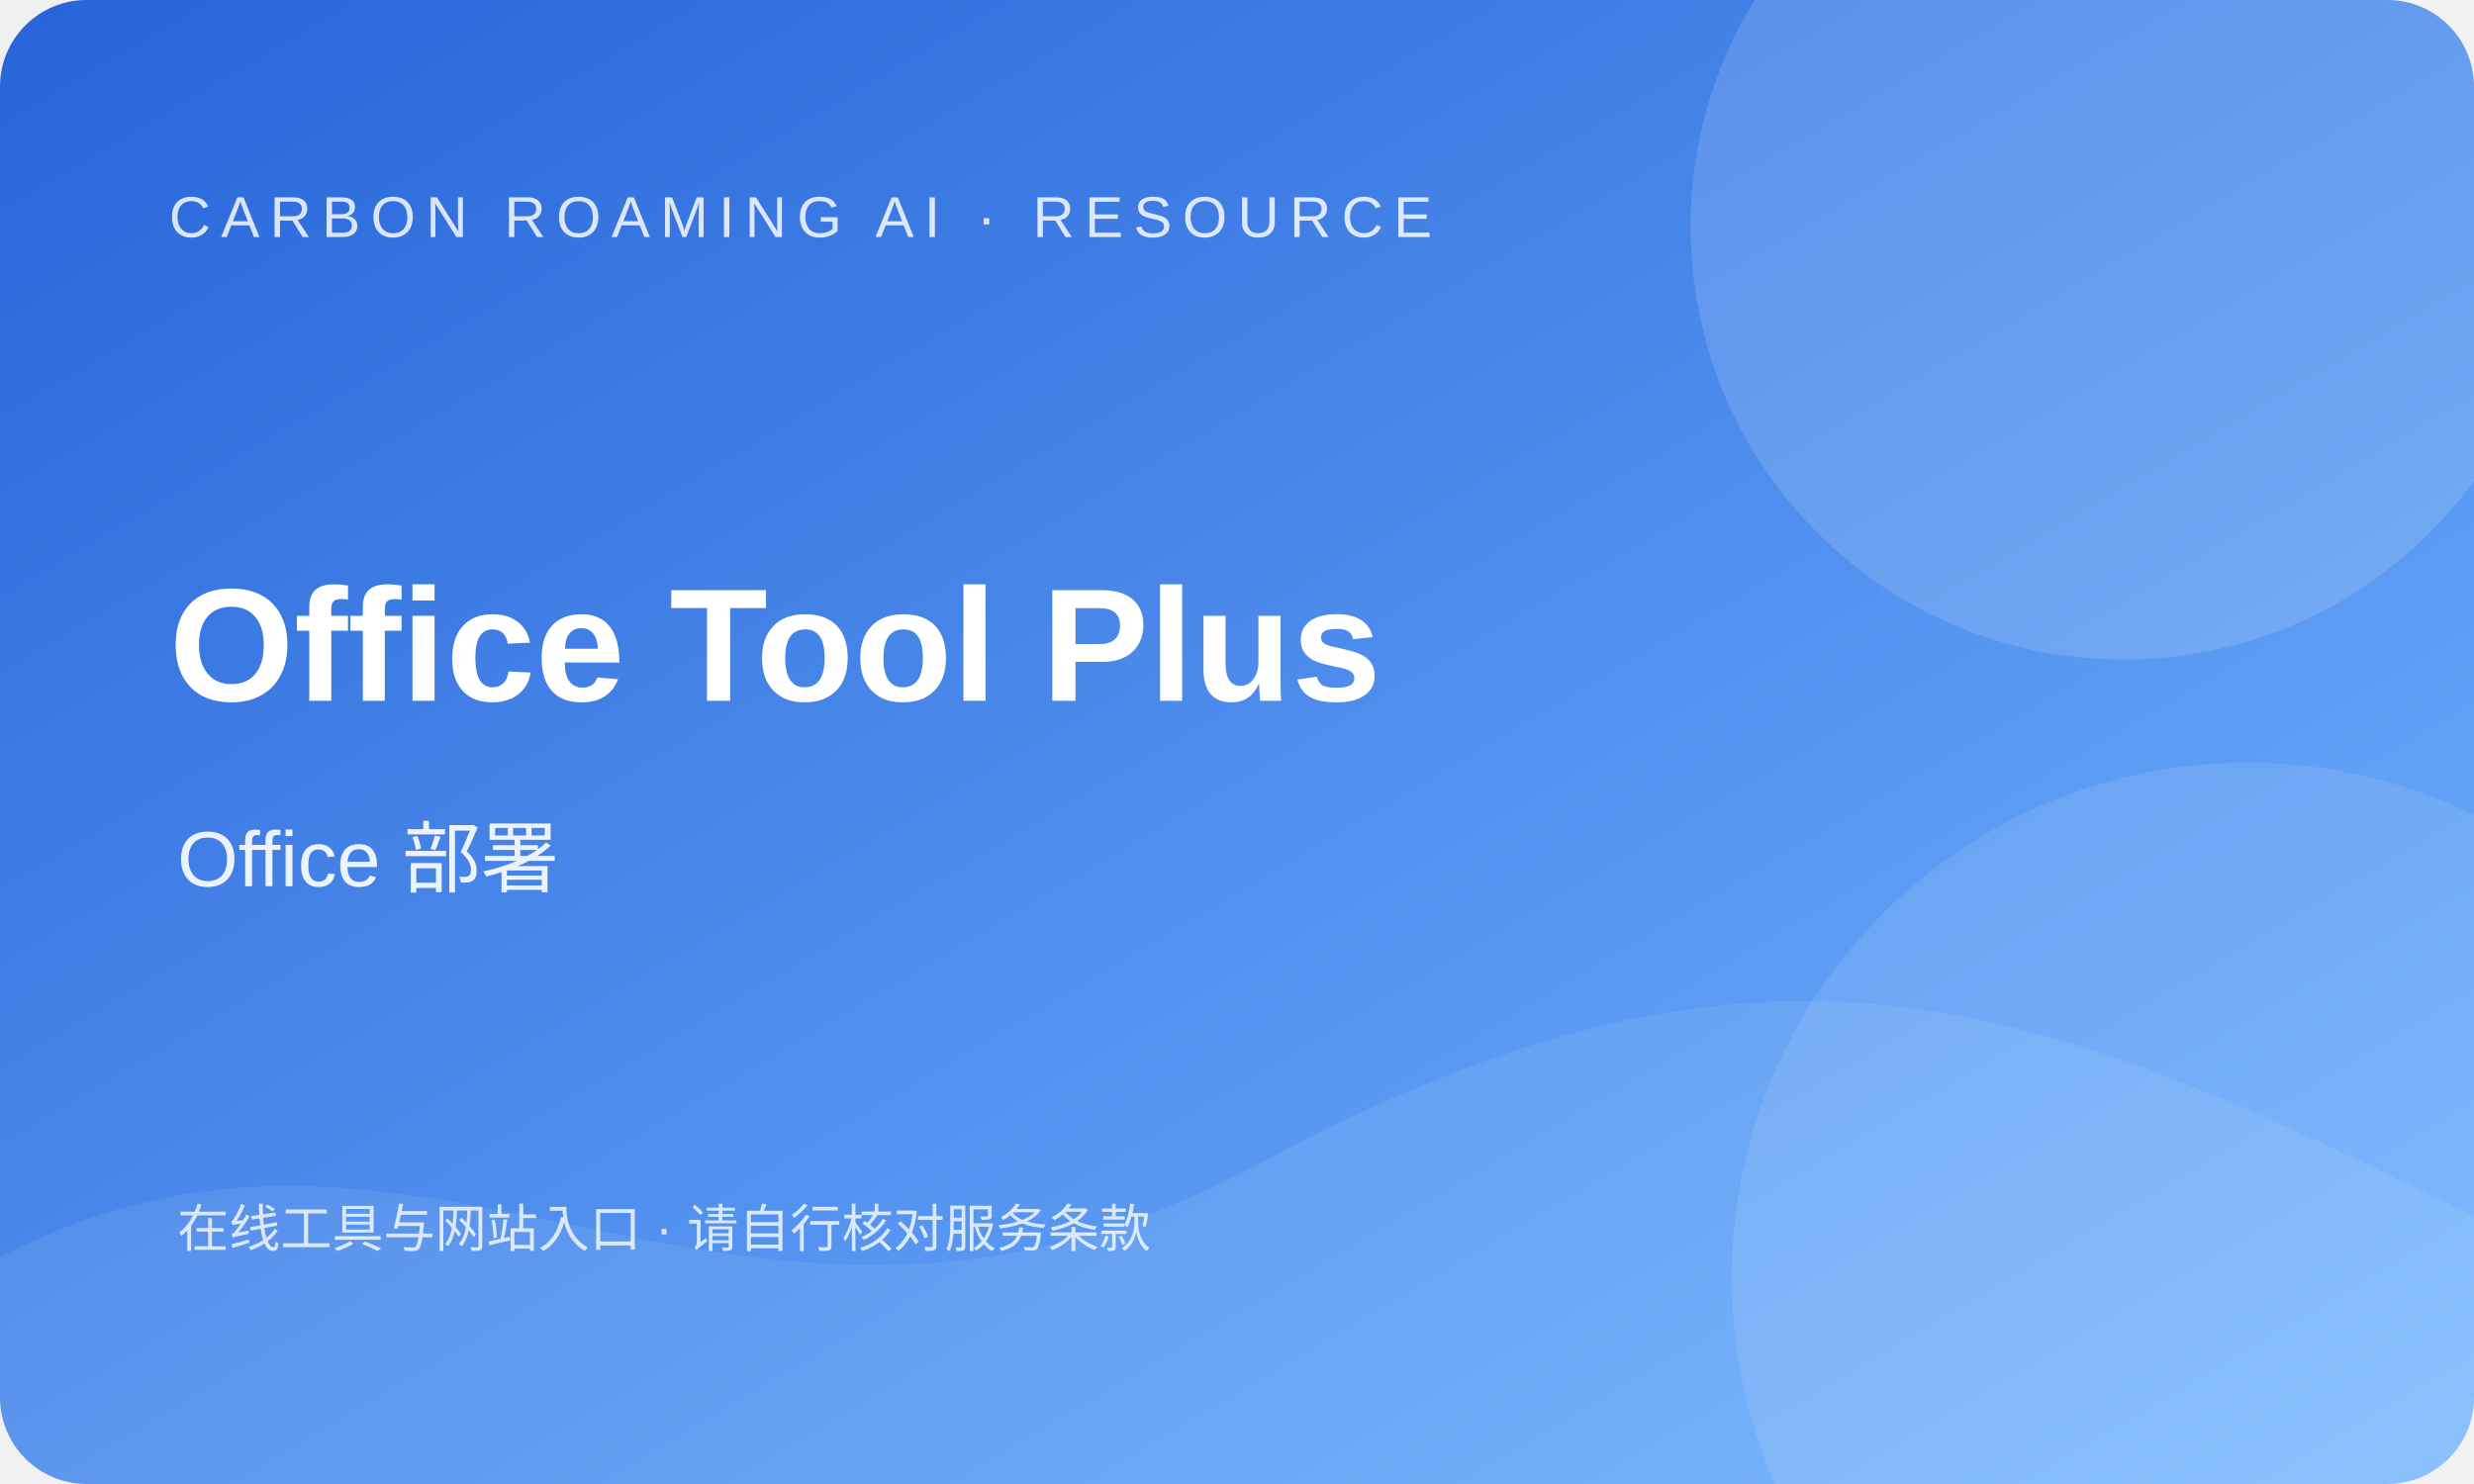
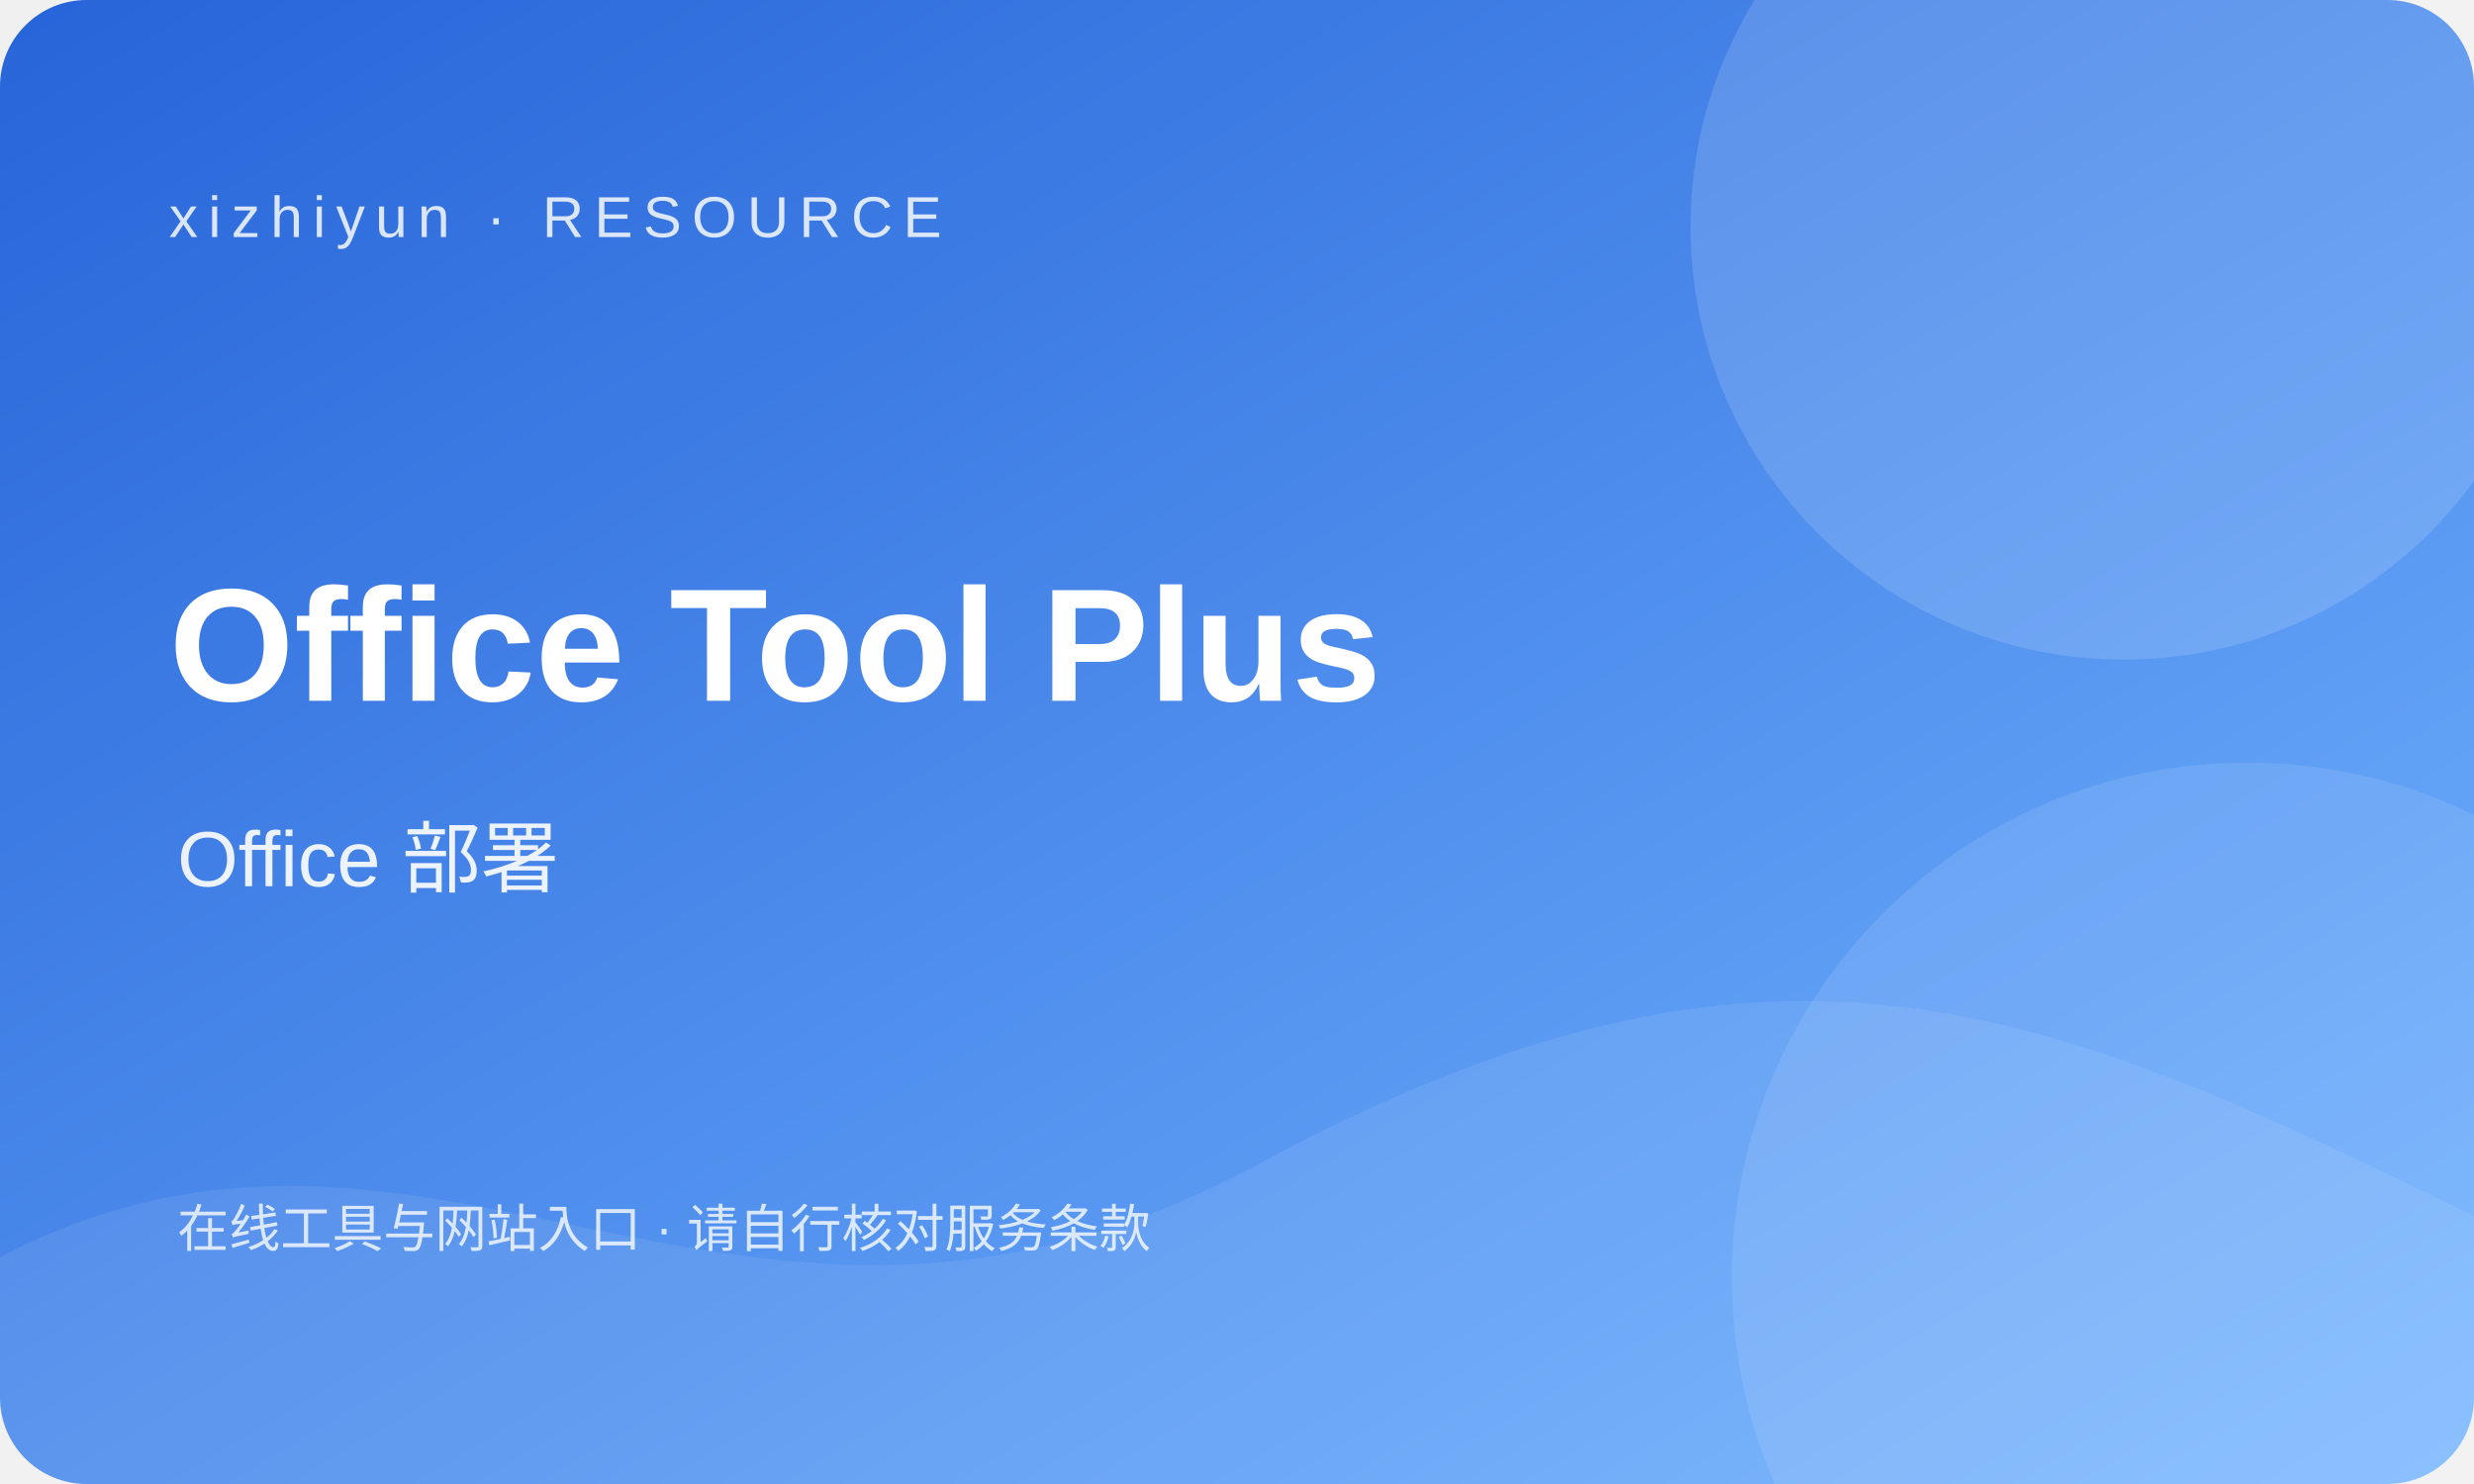
<svg xmlns="http://www.w3.org/2000/svg" viewBox="0 0 1200 720" role="img" aria-labelledby="title desc">
  <defs>
    <linearGradient id="bg" x1="0" y1="0" x2="1" y2="1">
      <stop offset="0" stop-color="#2764d9" />
      <stop offset="1" stop-color="#74b5ff" />
    </linearGradient>
  </defs>
  <rect width="1200" height="720" rx="42" fill="url(#bg)" />
  <circle cx="1030" cy="110" r="210" fill="#fff" fill-opacity=".14" />
  <circle cx="1090" cy="620" r="250" fill="#fff" fill-opacity=".1" />
  <path d="M0 610C210 500 360 700 610 565s380-78 590 25v130H0z" fill="#fff" fill-opacity=".08" />
-   <text x="82" y="115" fill="#fff" fill-opacity=".82" font-family="Arial, 'Microsoft YaHei', sans-serif" font-size="28" letter-spacing="5">CARBON ROAMING AI · RESOURCE</text>
+   <text x="82" y="115" fill="#fff" fill-opacity=".82" font-family="Arial, 'Microsoft YaHei', sans-serif" font-size="28" letter-spacing="5">xizhiyun · RESOURCE</text>
  <text x="82" y="340" fill="#fff" font-family="Arial, 'Microsoft YaHei', sans-serif" font-size="78" font-weight="800">Office Tool Plus</text>
  <text x="86" y="430" fill="#fff" fill-opacity=".9" font-family="Arial, 'Microsoft YaHei', sans-serif" font-size="38">Office 部署</text>
  <text x="86" y="605" fill="#fff" fill-opacity=".78" font-family="Arial, 'Microsoft YaHei', sans-serif" font-size="25">在线工具与网站入口 · 请自行核对服务条款</text>
</svg>
